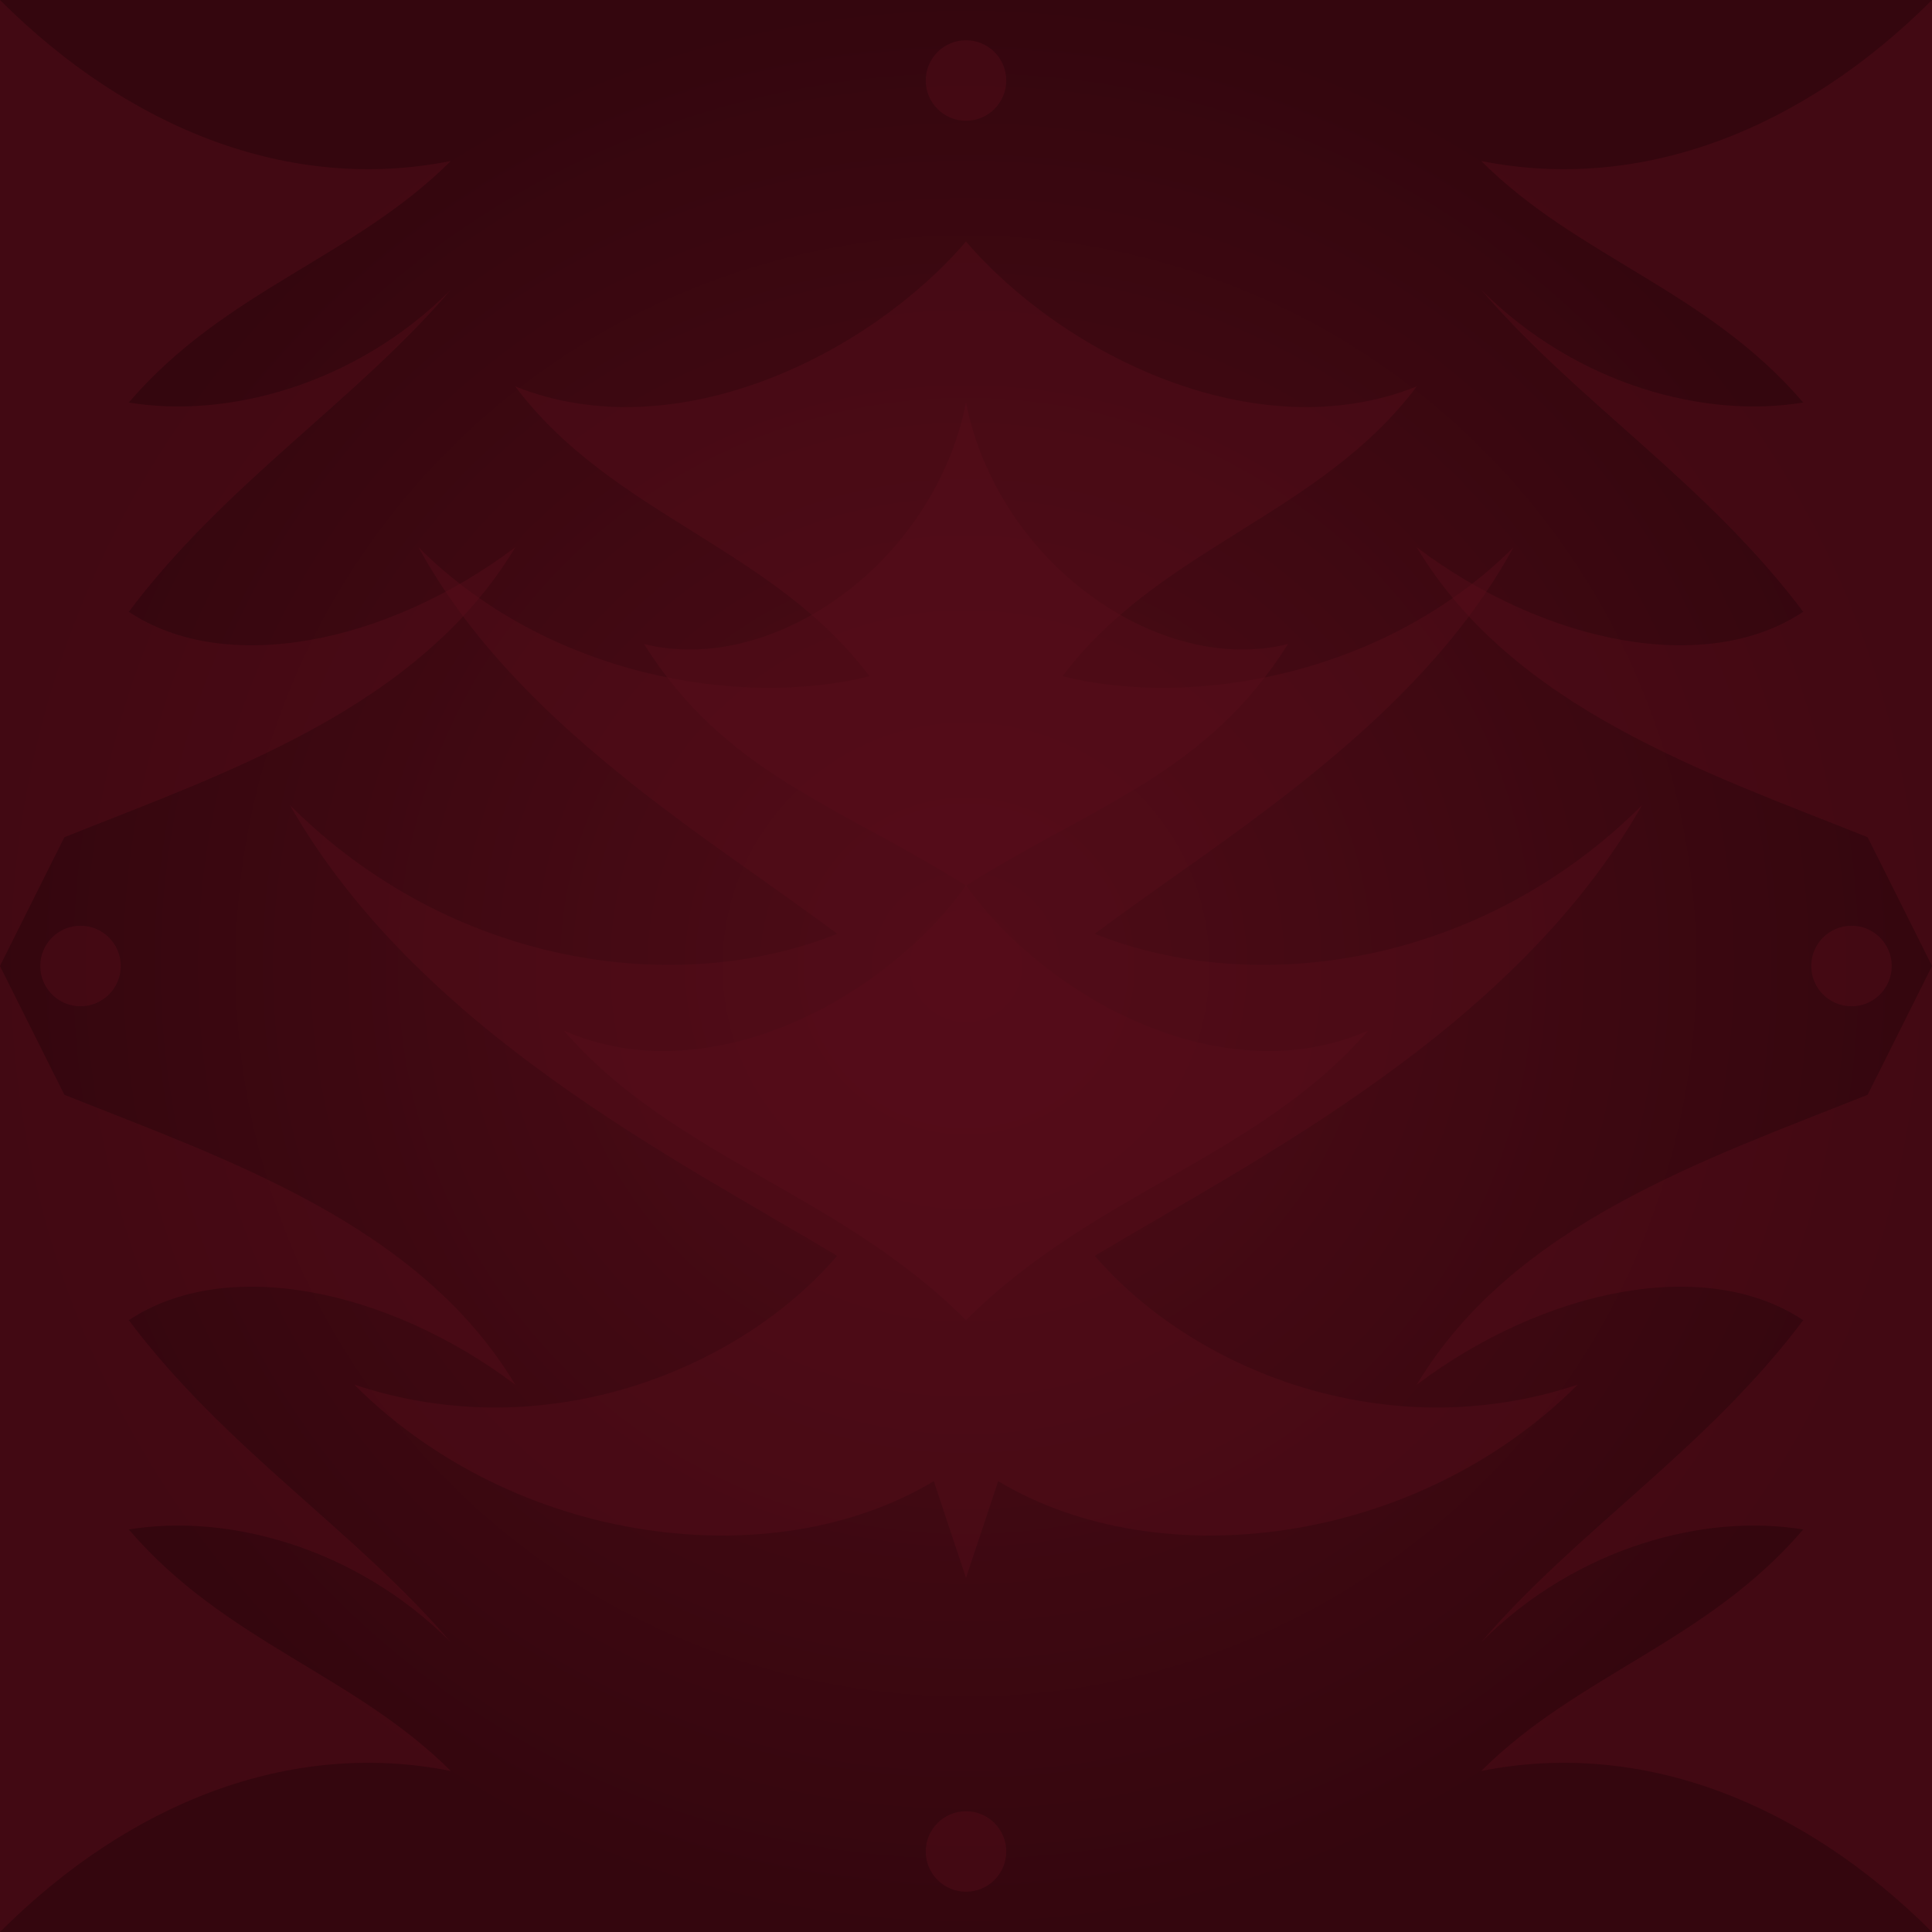
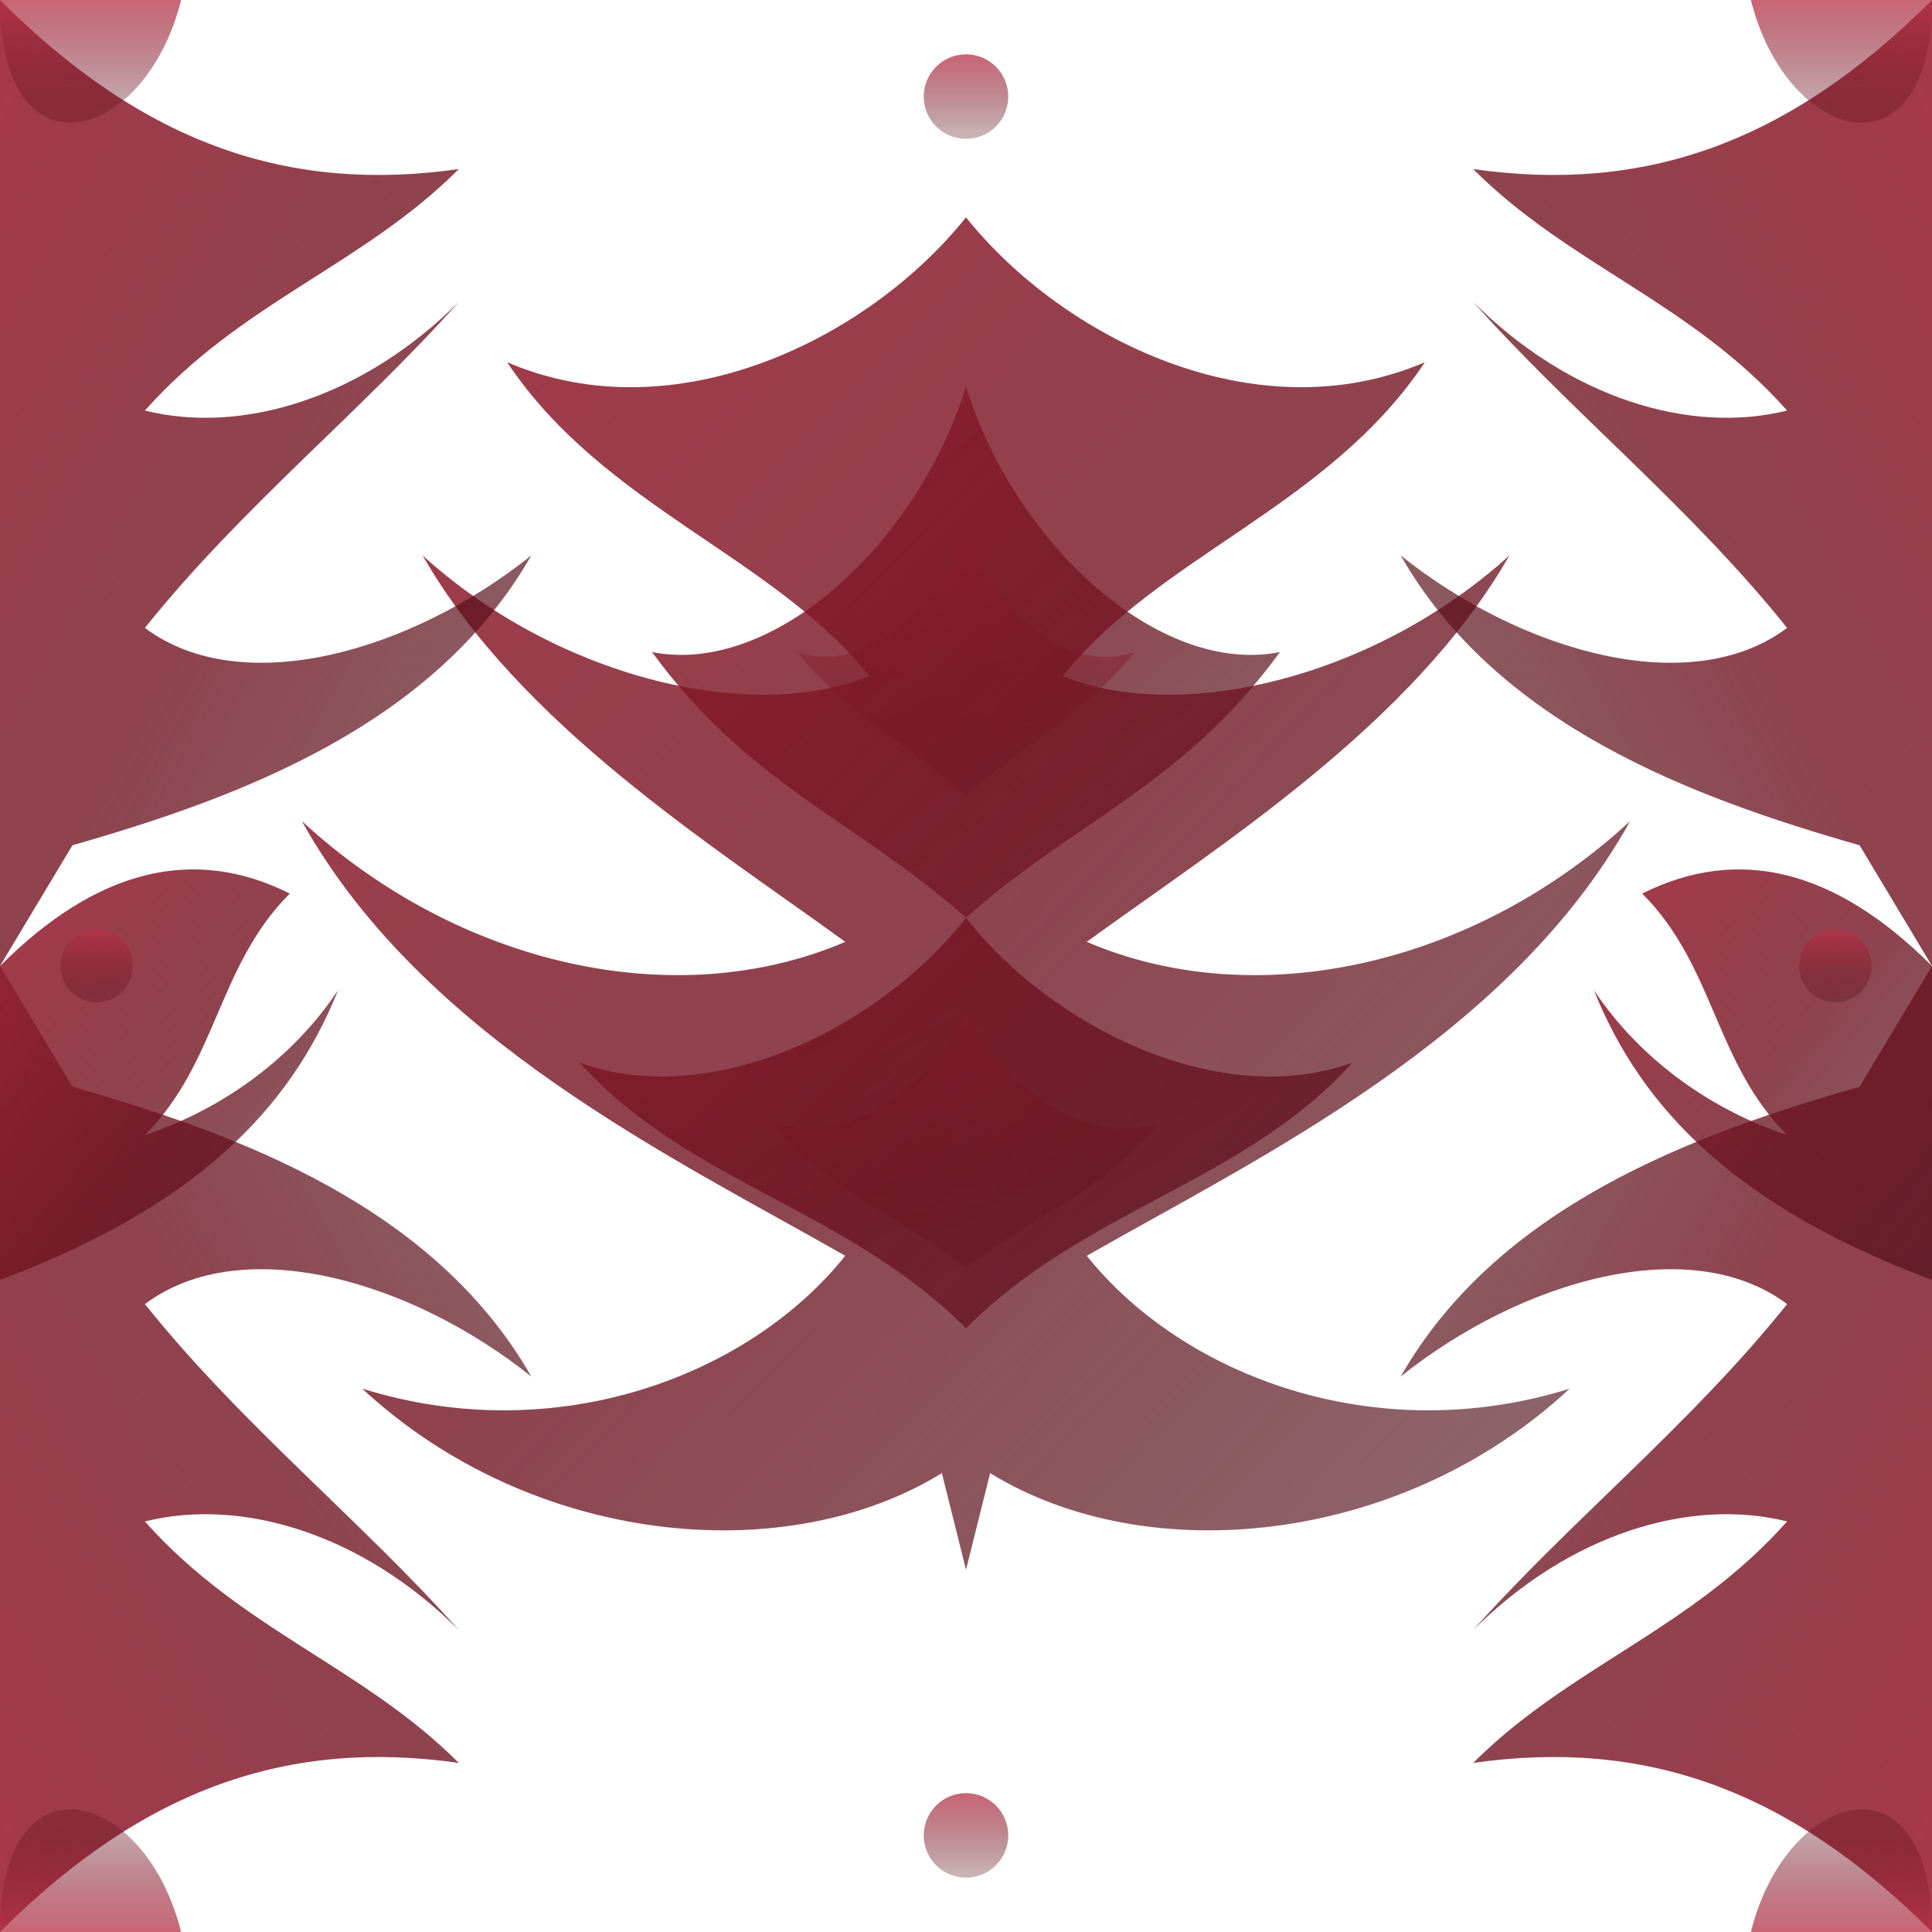
- <svg xmlns="http://www.w3.org/2000/svg" width="120" height="120" viewBox="0 0 120 120">
+ <svg xmlns="http://www.w3.org/2000/svg" width="160" height="160" viewBox="0 0 160 160">
  <defs>
-     <radialGradient id="damask-base" cx="50%" cy="50%" r="50%">
-       <stop offset="0%" stop-color="#4E0C17" />
-       <stop offset="100%" stop-color="#34060E" />
-     </radialGradient>
+     <linearGradient id="damask-gold" x1="0%" y1="0%" x2="100%" y2="100%">
+       <stop offset="0%" stop-color="#9E2235" stop-opacity="0.9" />
+       <stop offset="50%" stop-color="#721422" stop-opacity="0.8" />
+       <stop offset="100%" stop-color="#440912" stop-opacity="0.6" />
+     </linearGradient>
+     <linearGradient id="damask-highlight" x1="0%" y1="0%" x2="0%" y2="100%">
+       <stop offset="0%" stop-color="#B83248" stop-opacity="0.75" />
+       <stop offset="100%" stop-color="#550D18" stop-opacity="0.3" />
+     </linearGradient>
  </defs>
-   <rect width="120" height="120" fill="url(#damask-base)" />
-   <g fill="#5A0E1C" fill-opacity="0.38">
-     <path d="M60 25 C62 35 72 42 80 40 C75 48 68 50 60 55 C52 50 45 48 40 40 C48 42 58 35 60 25 Z" />
-     <path d="M60 55 C65 62 76 68 85 64 C78 72 68 74 60 82 C52 74 42 72 35 64 C44 68 55 62 60 55 Z" />
-     <path d="M60 15 C66 22 78 28 88 24 C82 32 72 34 66 42 C74 44 86 42 94 34 C88 45 76 52 68 58 C78 62 92 60 102 50 C94 64 78 72 68 78 C74 85 86 90 98 86 C88 96 72 98 62 92 L60 98 L58 92 C48 98 32 96 22 86 C34 90 46 85 52 78 C42 72 26 64 18 50 C28 60 42 62 52 58 C44 52 32 45 26 34 C34 42 46 44 54 42 C48 34 38 32 32 24 C42 28 54 22 60 15 Z" />
+   <g fill="url(#damask-gold)">
+     <path d="M80 32 C84 45 96 56 106 54 C98 65 89 68 80 76 C71 68 62 65 54 54 C64 56 76 45 80 32 Z" />
+     <path d="M80 76 C87 85 101 92 112 88 C103 98 90 100 80 110 C70 100 57 98 48 88 C59 92 73 85 80 76 Z" />
+     <path d="M80 44 C82 50 88 56 94 54 C89 60 84 62 80 66 C76 62 71 60 66 54 C72 56 78 50 80 44 Z" fill="url(#damask-highlight)" />
+     <path d="M80 84 C83 90 90 95 96 93 C91 99 85 101 80 105 C75 101 69 99 64 93 C70 95 77 90 80 84 Z" fill="url(#damask-highlight)" />
+     <path d="M80 18 C88 28 104 36 118 30 C110 42 96 46 88 56 C98 60 114 56 125 46 C117 60 101 70 90 78 C104 84 122 80 135 68 C125 86 104 96 90 104 C98 114 114 120 130 115 C116 128 95 130 82 122 L80 130 L78 122 C65 130 44 128 30 115 C46 120 62 114 70 104 C56 96 35 86 25 68 C38 80 56 84 70 78 C59 70 43 60 35 46 C46 56 62 60 72 56 C64 46 50 42 42 30 C56 36 72 28 80 18 Z" />
    <g transform="translate(0, 0)">
-       <path d="M0 0 C8 8 18 12 28 10 C22 16 14 18 8 25 C14 26 22 24 28 18 C22 25 14 30 8 38 C14 42 24 40 32 34 C26 44 14 48 4 52 L0 60 Z" />
+       <path d="M0 0 C12 12 24 16 38 14 C30 22 20 25 12 34 C20 36 30 33 38 25 C30 34 20 42 12 52 C20 58 34 54 44 46 C36 60 20 66 6 70 L0 80 Z" />
+       <path d="M0 0 L15 0 C12 12 0 15 0 0 Z" fill="url(#damask-highlight)" />
    </g>
-     <g transform="translate(120, 0) scale(-1, 1)">
-       <path d="M0 0 C8 8 18 12 28 10 C22 16 14 18 8 25 C14 26 22 24 28 18 C22 25 14 30 8 38 C14 42 24 40 32 34 C26 44 14 48 4 52 L0 60 Z" />
+     <g transform="translate(160, 0) scale(-1, 1)">
+       <path d="M0 0 C12 12 24 16 38 14 C30 22 20 25 12 34 C20 36 30 33 38 25 C30 34 20 42 12 52 C20 58 34 54 44 46 C36 60 20 66 6 70 L0 80 Z" />
+       <path d="M0 0 L15 0 C12 12 0 15 0 0 Z" fill="url(#damask-highlight)" />
    </g>
-     <g transform="translate(0, 120) scale(1, -1)">
-       <path d="M0 0 C8 8 18 12 28 10 C22 16 14 18 8 25 C14 26 22 24 28 18 C22 25 14 30 8 38 C14 42 24 40 32 34 C26 44 14 48 4 52 L0 60 Z" />
+     <g transform="translate(0, 160) scale(1, -1)">
+       <path d="M0 0 C12 12 24 16 38 14 C30 22 20 25 12 34 C20 36 30 33 38 25 C30 34 20 42 12 52 C20 58 34 54 44 46 C36 60 20 66 6 70 L0 80 Z" />
+       <path d="M0 0 L15 0 C12 12 0 15 0 0 Z" fill="url(#damask-highlight)" />
    </g>
-     <g transform="translate(120, 120) scale(-1, -1)">
-       <path d="M0 0 C8 8 18 12 28 10 C22 16 14 18 8 25 C14 26 22 24 28 18 C22 25 14 30 8 38 C14 42 24 40 32 34 C26 44 14 48 4 52 L0 60 Z" />
+     <g transform="translate(160, 160) scale(-1, -1)">
+       <path d="M0 0 C12 12 24 16 38 14 C30 22 20 25 12 34 C20 36 30 33 38 25 C30 34 20 42 12 52 C20 58 34 54 44 46 C36 60 20 66 6 70 L0 80 Z" />
+       <path d="M0 0 L15 0 C12 12 0 15 0 0 Z" fill="url(#damask-highlight)" />
    </g>
-     <circle cx="60" cy="5" r="2.5" />
-     <circle cx="60" cy="115" r="2.5" />
-     <circle cx="5" cy="60" r="2.5" />
-     <circle cx="115" cy="60" r="2.5" />
+     <path d="M0 80 C8 72 16 70 24 74 C18 80 18 88 12 94 C18 92 24 88 28 82 C24 92 16 100 0 106 Z" />
+     <path d="M160 80 C152 72 144 70 136 74 C142 80 142 88 148 94 C142 92 136 88 132 82 C136 92 144 100 160 106 Z" />
+     <circle cx="80" cy="8" r="3.5" fill="url(#damask-highlight)" />
+     <circle cx="80" cy="152" r="3.5" fill="url(#damask-highlight)" />
+     <circle cx="8" cy="80" r="3" fill="url(#damask-highlight)" />
+     <circle cx="152" cy="80" r="3" fill="url(#damask-highlight)" />
  </g>
</svg>
